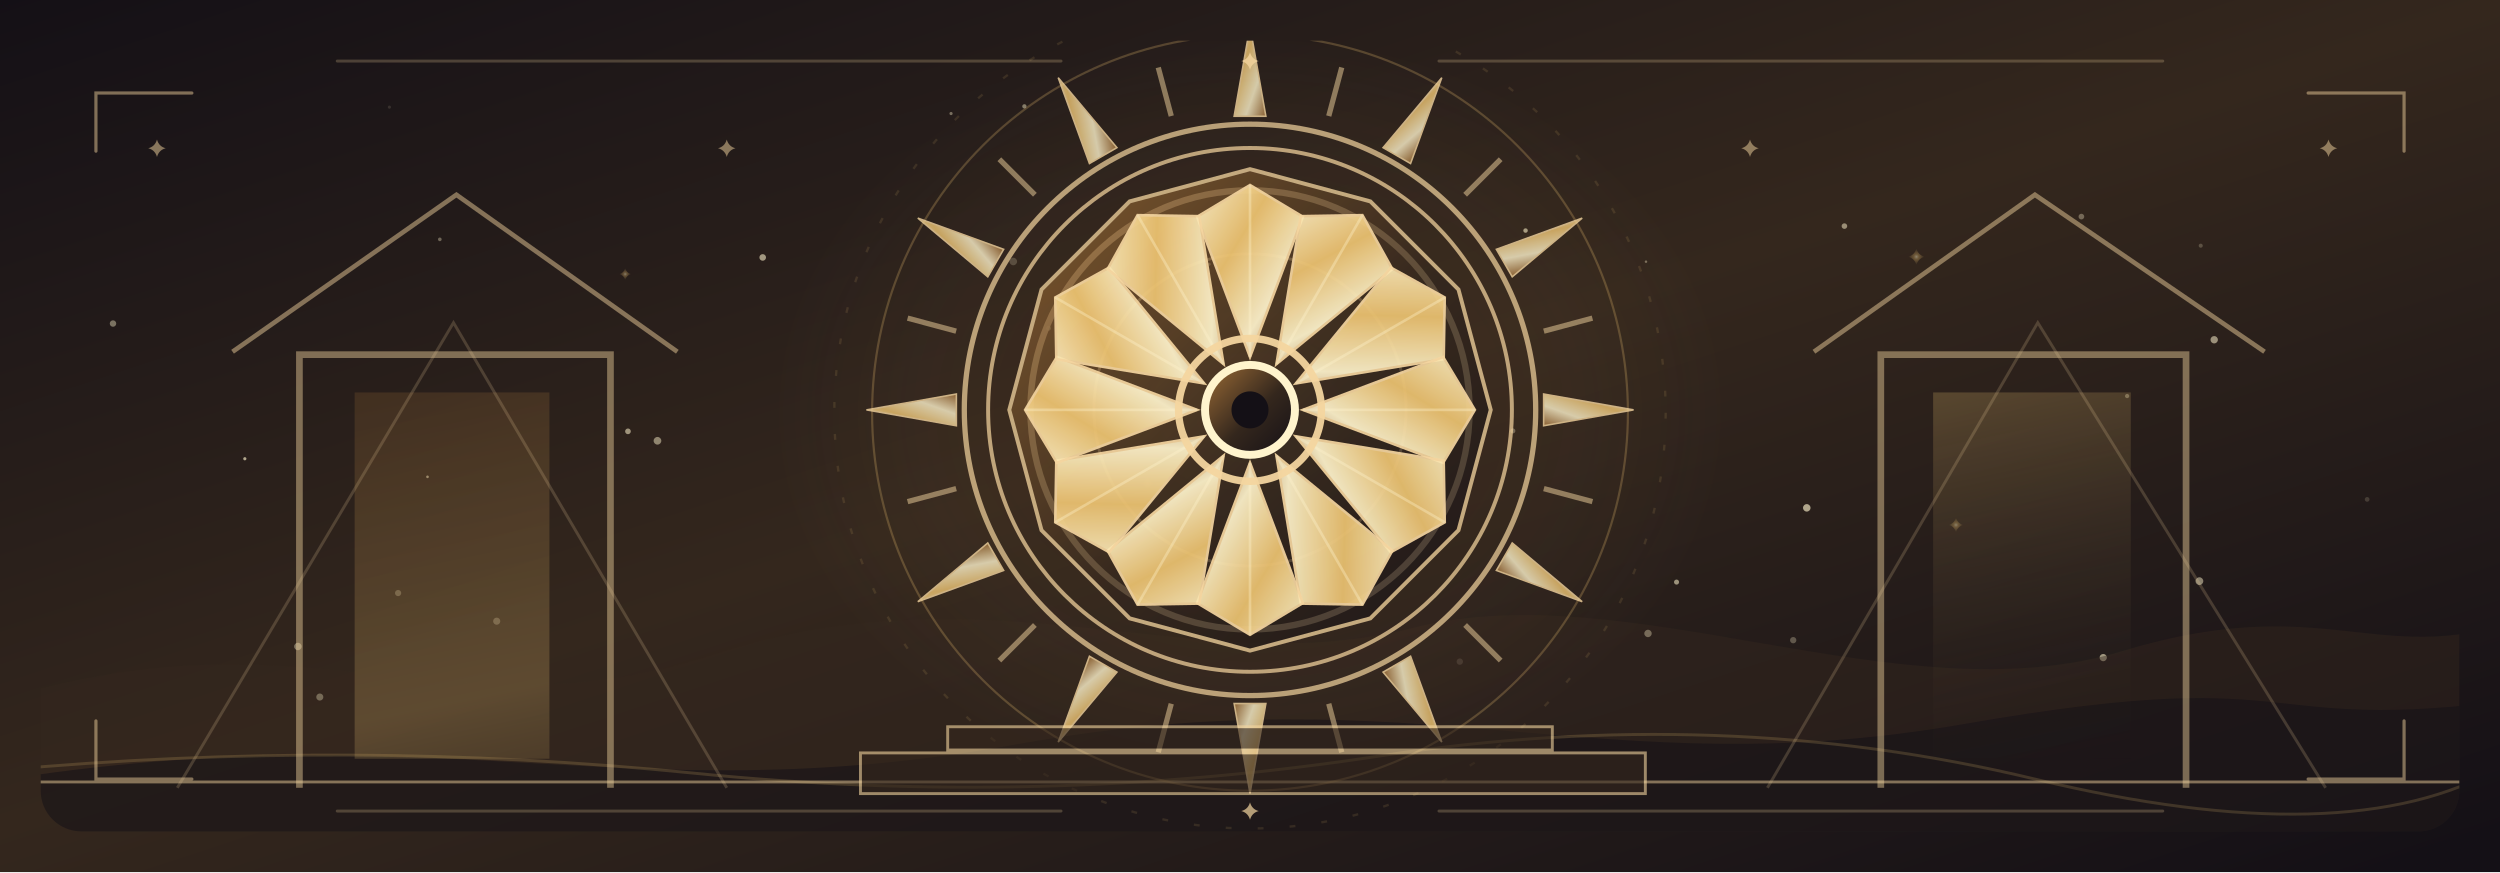
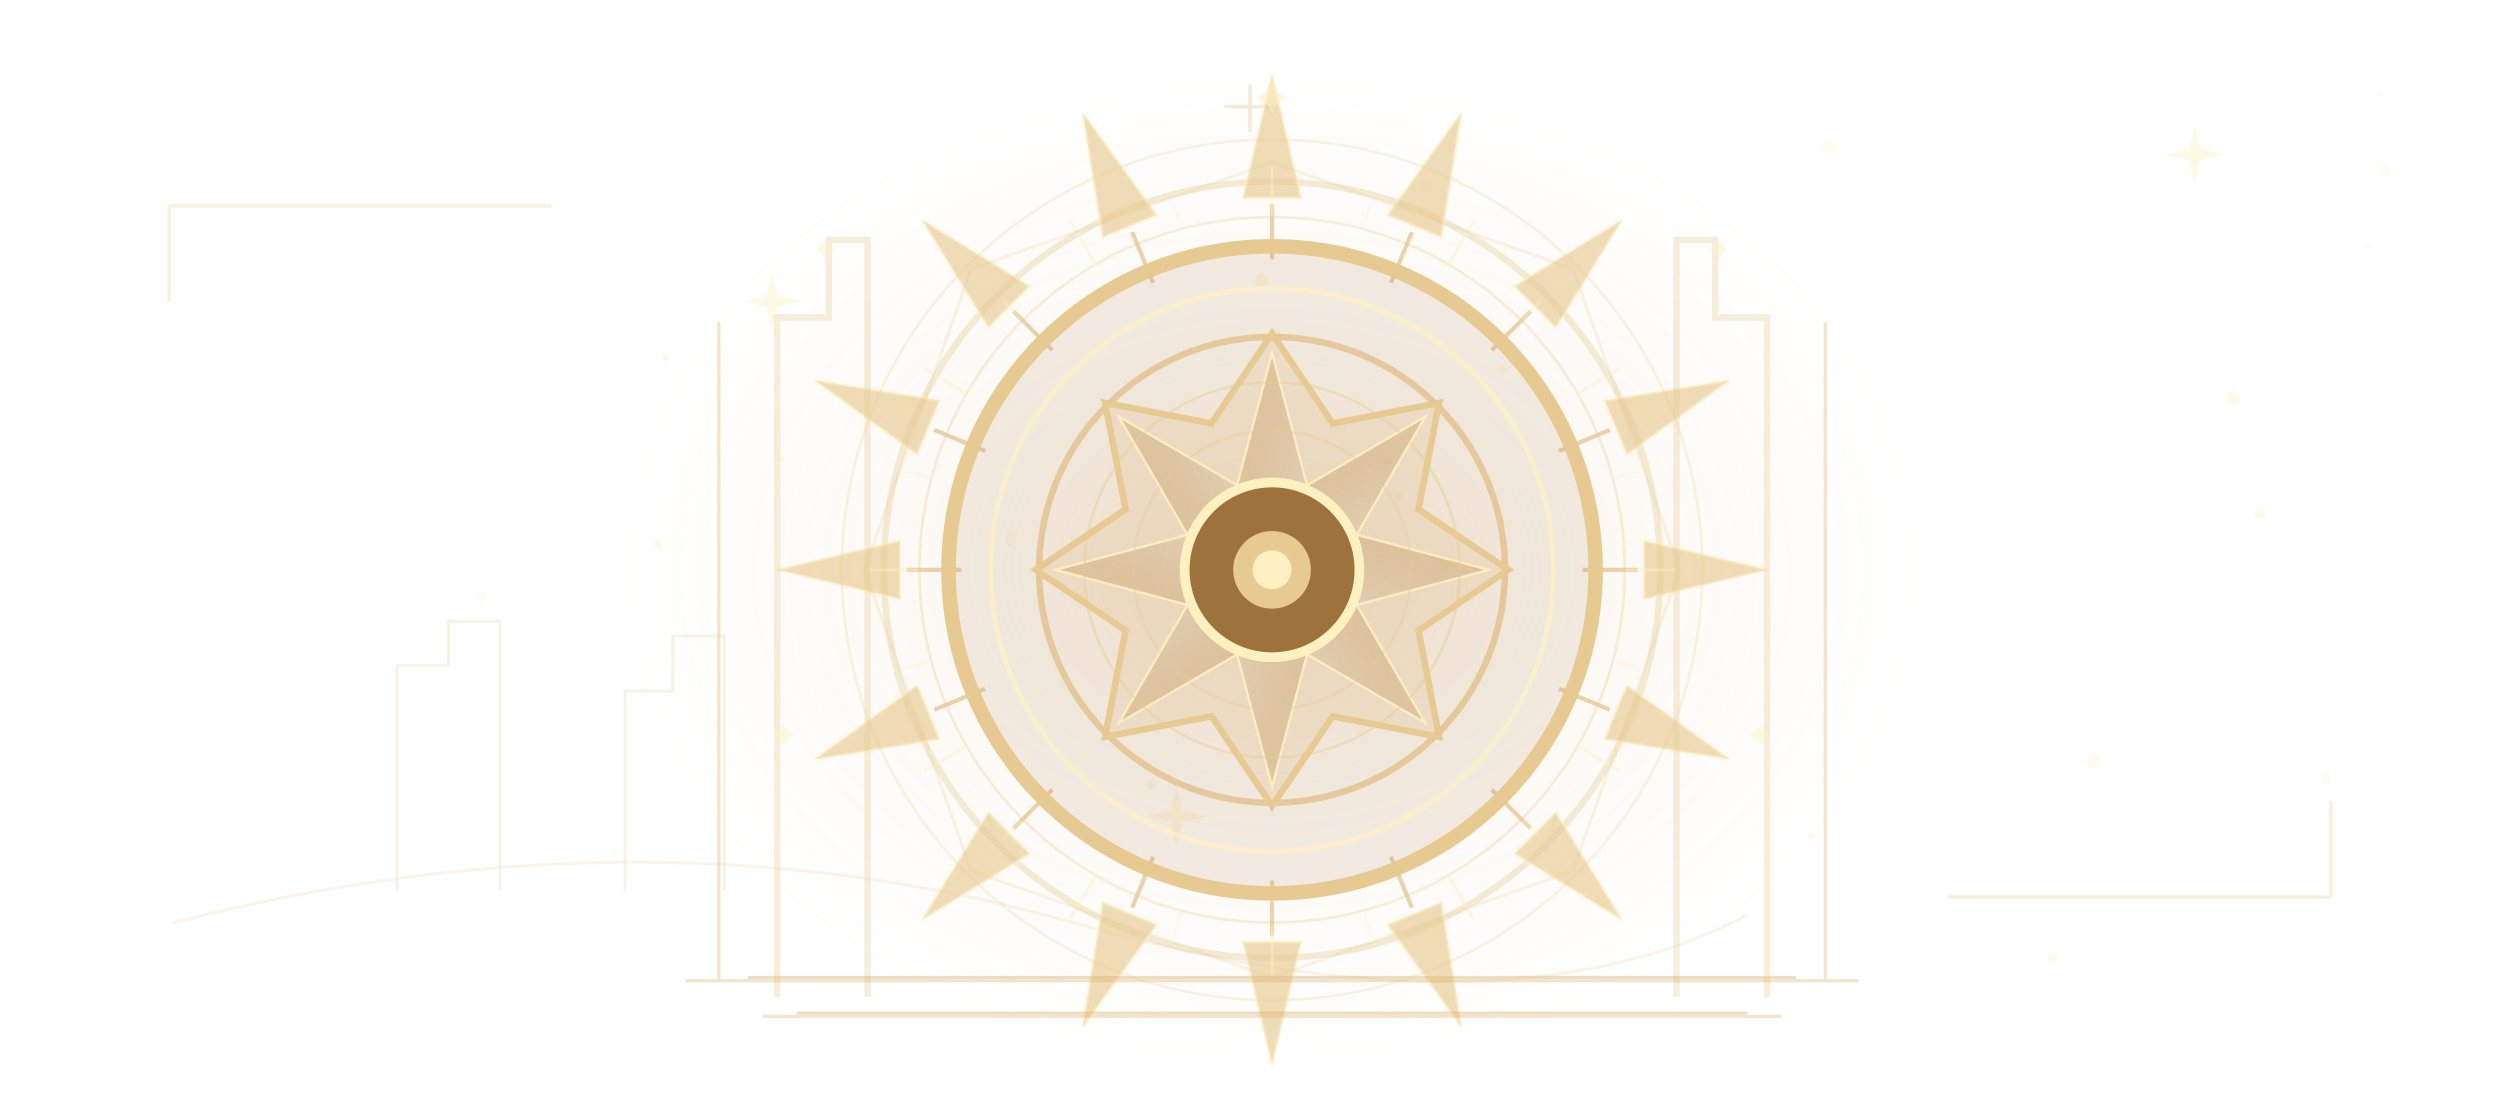
- <svg xmlns="http://www.w3.org/2000/svg" width="860" height="300" viewBox="0 0 860 300" role="img" aria-label="Arte vetorial: Relicário Solar">
+ <svg xmlns="http://www.w3.org/2000/svg" width="680" height="300" viewBox="0 0 680 300" role="img" aria-label="Arte vetorial Relicário Solar">
  <defs>
-     <style>:root{--ink:#edc371;--light:#fff4cd;--deep:#34271d;--base:#141016;--ornament:#f4d59f}</style>
-     <linearGradient id="bg" x1="0" y1="0" x2="0.95" y2="1">
-       <stop stop-color="#141016" />
-       <stop offset=".50" stop-color="#34271d" />
-       <stop offset="1" stop-color="#141016" />
+     <linearGradient id="metal" x1="0" y1="0" x2="1" y2="1">
+       <stop stop-color="#fff0c1" />
+       <stop offset=".42" stop-color="#dcb16e" />
+       <stop offset="1" stop-color="#9e733b" />
+     </linearGradient>
+     <linearGradient id="wash" x1="0" y1="0" x2="1" y2="0">
+       <stop stop-color="#9e733b" stop-opacity=".02" />
+       <stop offset=".55" stop-color="#dcb16e" stop-opacity=".12" />
+       <stop offset="1" stop-color="#dcb16e" stop-opacity=".04" />
    </linearGradient>
    <radialGradient id="halo">
-       <stop stop-color="#edc371" stop-opacity=".29" />
-       <stop offset=".5" stop-color="#9e6d36" stop-opacity=".13" />
-       <stop offset="1" stop-color="#edc371" stop-opacity="0" />
+       <stop stop-color="#dcb16e" stop-opacity=".25" />
+       <stop offset=".48" stop-color="#dcb16e" stop-opacity=".075" />
+       <stop offset="1" stop-color="#dcb16e" stop-opacity="0" />
    </radialGradient>
-     <linearGradient id="metal" x1="0" y1="0" x2="1" y2="1">
-       <stop stop-color="#fff4cd" />
-       <stop offset=".36" stop-color="#edc371" />
-       <stop offset=".68" stop-color="#fff4cd" />
-       <stop offset="1" stop-color="#9e6d36" />
-     </linearGradient>
-     <linearGradient id="shadow" x1="0" y1="0" x2="1" y2="1">
-       <stop stop-color="#9e6d36" />
-       <stop offset=".55" stop-color="#34271d" />
-       <stop offset="1" stop-color="#141016" />
-     </linearGradient>
-     <radialGradient id="shine">
-       <stop stop-color="#fff4cd" />
-       <stop offset=".32" stop-color="#edc371" stop-opacity=".66" />
-       <stop offset="1" stop-color="#edc371" stop-opacity="0" />
-     </radialGradient>
+     <linearGradient id="gold" x1="0" y1="0" x2="1" y2="1">
+       <stop stop-color="#fff0c1" />
+       <stop offset=".52" stop-color="#e6ca92" />
+       <stop offset="1" stop-color="#9e733b" />
+     </linearGradient>
    <linearGradient id="glass" x1="0" y1="0" x2="1" y2="1">
-       <stop stop-color="#9e6d36" stop-opacity=".62" />
-       <stop offset=".45" stop-color="#edc371" stop-opacity=".66" />
-       <stop offset="1" stop-color="#141016" stop-opacity=".12" />
-     </linearGradient>
-     <linearGradient id="mist" x1="0" y1="0" x2="0" y2="1">
-       <stop stop-color="#edc371" stop-opacity="0" />
-       <stop offset="1" stop-color="#fff4cd" stop-opacity=".23" />
-     </linearGradient>
-     <clipPath id="clip">
-       <rect x="14" y="14" width="832" height="272" rx="14" />
-     </clipPath>
+       <stop stop-color="#dcb16e" stop-opacity=".6" />
+       <stop offset=".75" stop-color="#9e733b" stop-opacity=".14" />
+       <stop offset="1" stop-color="#fff0c1" stop-opacity=".24" />
+     </linearGradient>
  </defs>
-   <rect width="860" height="300" fill="url(#bg)" />
-   <g clip-path="url(#clip)">
-     <circle cx="226.17" cy="151.63" r="1.32" fill="#fff4cd" opacity="0.47" />
-     <circle cx="415.95" cy="90.9" r="0.53" fill="#fff4cd" opacity="0.65" />
-     <circle cx="634.48" cy="77.78" r="0.96" fill="#fff4cd" opacity="0.5" />
-     <circle cx="757.05" cy="84.52" r="0.7" fill="#fff4cd" opacity="0.22" />
-     <circle cx="502.17" cy="227.6" r="1.1" fill="#fff4cd" opacity="0.19" />
-     <circle cx="327.16" cy="39.06" r="0.55" fill="#fff4cd" opacity="0.38" />
-     <circle cx="151.3" cy="82.34" r="0.63" fill="#fff4cd" opacity="0.34" />
-     <circle cx="716" cy="74.51" r="0.98" fill="#fff4cd" opacity="0.33" />
-     <circle cx="262.37" cy="88.56" r="1.14" fill="#fff4cd" opacity="0.57" />
-     <circle cx="616.86" cy="220.22" r="1.09" fill="#fff4cd" opacity="0.28" />
-     <circle cx="216.02" cy="148.38" r="0.98" fill="#fff4cd" opacity="0.54" />
-     <circle cx="756.6" cy="199.91" r="1.33" fill="#fff4cd" opacity="0.48" />
-     <circle cx="576.73" cy="200.24" r="0.87" fill="#fff4cd" opacity="0.54" />
-     <circle cx="731.73" cy="136.24" r="0.73" fill="#fff4cd" opacity="0.32" />
-     <circle cx="520.42" cy="148.23" r="0.87" fill="#fff4cd" opacity="0.33" />
-     <circle cx="621.53" cy="174.7" r="1.29" fill="#fff4cd" opacity="0.63" />
-     <circle cx="38.87" cy="111.3" r="1.11" fill="#fff4cd" opacity="0.4" />
-     <circle cx="524.79" cy="79.31" r="0.77" fill="#fff4cd" opacity="0.58" />
-     <circle cx="566.91" cy="217.91" r="1.27" fill="#fff4cd" opacity="0.61" />
-     <circle cx="723.51" cy="226.21" r="1.25" fill="#fff4cd" opacity="0.61" />
-     <circle cx="360.69" cy="112.94" r="0.82" fill="#fff4cd" opacity="0.53" />
-     <circle cx="814.3" cy="171.79" r="0.81" fill="#fff4cd" opacity="0.16" />
-     <circle cx="133.96" cy="36.86" r="0.54" fill="#fff4cd" opacity="0.12" />
-     <circle cx="348.57" cy="89.95" r="1.3" fill="#fff4cd" opacity="0.2" />
-     <circle cx="102.47" cy="222.39" r="1.28" fill="#fff4cd" opacity="0.39" />
-     <circle cx="461.39" cy="97.32" r="0.78" fill="#fff4cd" opacity="0.27" />
-     <circle cx="110.01" cy="239.78" r="1.22" fill="#fff4cd" opacity="0.58" />
-     <circle cx="147.06" cy="164.03" r="0.46" fill="#fff4cd" opacity="0.5" />
-     <circle cx="84.22" cy="157.81" r="0.55" fill="#fff4cd" opacity="0.64" />
-     <circle cx="761.68" cy="116.87" r="1.27" fill="#fff4cd" opacity="0.53" />
-     <circle cx="170.87" cy="213.69" r="1.23" fill="#fff4cd" opacity="0.25" />
-     <circle cx="566.22" cy="90.02" r="0.43" fill="#fff4cd" opacity="0.36" />
-     <circle cx="136.95" cy="204.01" r="1.07" fill="#fff4cd" opacity="0.25" />
-     <circle cx="352.39" cy="36.58" r="0.74" fill="#fff4cd" opacity="0.44" />
-     <path d="M672.86 178.03 Q673.42 180.07 675.4 180.58 Q673.42 181.09 672.86 183.13 Q672.3 181.09 670.31 180.58 Q672.3 180.07 672.86 178.03Z" fill="url(#shine)" opacity="0.45" />
-     <path d="M394.78 163.89 Q395.33 165.89 397.28 166.39 Q395.33 166.89 394.78 168.89 Q394.23 166.89 392.28 166.39 Q394.23 165.89 394.78 163.89Z" fill="url(#shine)" opacity="0.45" />
-     <path d="M659.24 85.45 Q659.87 87.75 662.11 88.32 Q659.87 88.9 659.24 91.19 Q658.61 88.9 656.37 88.32 Q658.61 87.75 659.24 85.45Z" fill="url(#shine)" opacity="0.45" />
-     <path d="M215.07 92.21 Q215.53 93.87 217.14 94.29 Q215.53 94.7 215.07 96.36 Q214.61 94.7 213 94.29 Q214.61 93.87 215.07 92.21Z" fill="url(#shine)" opacity="0.45" />
-     <path d="M-10 244 C105 205 150 256 246 225 S412 235 486 216 S654 247 730 224 S820 235 880 208 V310 H-10Z" fill="#34271d" opacity=".44" />
-     <path d="M-10 270 C150 243 211 281 350 256 S550 271 676 249 S770 255 878 239V314H-10Z" fill="#141016" opacity=".55" />
-     <path d="M0 265 Q120 254 239 266T475 260T700 268T860 264" fill="none" stroke="#edc371" stroke-opacity=".18" stroke-width="1" />
-     <path d="M0 269H860" stroke="#f4d59f" stroke-opacity=".48" />
-     <path d="M103 271V122H210V271M647 271V122H752V271" fill="none" stroke="#f4d59f" stroke-width="2.3" opacity=".44" />
-     <path d="M122 135H189V261H122ZM665 135H733V261H665Z" fill="url(#glass)" opacity=".34" />
-     <path d="M80 121L157 67L233 121M624 121L700 67L779 121" fill="none" stroke="#f4d59f" stroke-width="1.6" opacity=".47" />
-     <path d="M61 271l95-160 94 160M608 271l93-160 99 160" stroke="#f4d59f" stroke-opacity=".19" fill="none" />
-     <ellipse cx="430" cy="142" rx="163.8" ry="130" fill="url(#halo)" opacity=".6" />
-     <circle cx="430" cy="142" r="130" fill="none" stroke="#edc371" stroke-width="0.75" stroke-opacity="0.25" />
-     <circle cx="430" cy="142" r="143" fill="none" stroke="#edc371" stroke-width="0.8" stroke-opacity="0.12" stroke-dasharray="2 9" />
-     <g transform="translate(430 141) scale(0.91)">
-       <g transform="rotate(0)">
-         <path d="M-6 -111L0 -145L6 -111Z" fill="url(#metal)" opacity=".8" stroke="#f4d59f" stroke-width=".6" />
-       </g>
-       <g transform="rotate(15)">
-         <path d="M0 -115V-134" stroke="#f4d59f" opacity=".5" stroke-width="2" />
-       </g>
-       <g transform="rotate(30)">
-         <path d="M-6 -111L0 -145L6 -111Z" fill="url(#metal)" opacity=".8" stroke="#f4d59f" stroke-width=".6" />
-       </g>
-       <g transform="rotate(45)">
-         <path d="M0 -115V-134" stroke="#f4d59f" opacity=".5" stroke-width="2" />
-       </g>
-       <g transform="rotate(60)">
-         <path d="M-6 -111L0 -145L6 -111Z" fill="url(#metal)" opacity=".8" stroke="#f4d59f" stroke-width=".6" />
-       </g>
-       <g transform="rotate(75)">
-         <path d="M0 -115V-134" stroke="#f4d59f" opacity=".5" stroke-width="2" />
-       </g>
-       <g transform="rotate(90)">
-         <path d="M-6 -111L0 -145L6 -111Z" fill="url(#metal)" opacity=".8" stroke="#f4d59f" stroke-width=".6" />
-       </g>
-       <g transform="rotate(105)">
-         <path d="M0 -115V-134" stroke="#f4d59f" opacity=".5" stroke-width="2" />
-       </g>
-       <g transform="rotate(120)">
-         <path d="M-6 -111L0 -145L6 -111Z" fill="url(#metal)" opacity=".8" stroke="#f4d59f" stroke-width=".6" />
-       </g>
-       <g transform="rotate(135)">
-         <path d="M0 -115V-134" stroke="#f4d59f" opacity=".5" stroke-width="2" />
-       </g>
-       <g transform="rotate(150)">
-         <path d="M-6 -111L0 -145L6 -111Z" fill="url(#metal)" opacity=".8" stroke="#f4d59f" stroke-width=".6" />
-       </g>
-       <g transform="rotate(165)">
-         <path d="M0 -115V-134" stroke="#f4d59f" opacity=".5" stroke-width="2" />
-       </g>
-       <g transform="rotate(180)">
-         <path d="M-6 -111L0 -145L6 -111Z" fill="url(#metal)" opacity=".8" stroke="#f4d59f" stroke-width=".6" />
-       </g>
-       <g transform="rotate(195)">
-         <path d="M0 -115V-134" stroke="#f4d59f" opacity=".5" stroke-width="2" />
-       </g>
-       <g transform="rotate(210)">
-         <path d="M-6 -111L0 -145L6 -111Z" fill="url(#metal)" opacity=".8" stroke="#f4d59f" stroke-width=".6" />
-       </g>
-       <g transform="rotate(225)">
-         <path d="M0 -115V-134" stroke="#f4d59f" opacity=".5" stroke-width="2" />
-       </g>
-       <g transform="rotate(240)">
-         <path d="M-6 -111L0 -145L6 -111Z" fill="url(#metal)" opacity=".8" stroke="#f4d59f" stroke-width=".6" />
-       </g>
-       <g transform="rotate(255)">
-         <path d="M0 -115V-134" stroke="#f4d59f" opacity=".5" stroke-width="2" />
-       </g>
-       <g transform="rotate(270)">
-         <path d="M-6 -111L0 -145L6 -111Z" fill="url(#metal)" opacity=".8" stroke="#f4d59f" stroke-width=".6" />
-       </g>
-       <g transform="rotate(285)">
-         <path d="M0 -115V-134" stroke="#f4d59f" opacity=".5" stroke-width="2" />
-       </g>
-       <g transform="rotate(300)">
-         <path d="M-6 -111L0 -145L6 -111Z" fill="url(#metal)" opacity=".8" stroke="#f4d59f" stroke-width=".6" />
-       </g>
-       <g transform="rotate(315)">
-         <path d="M0 -115V-134" stroke="#f4d59f" opacity=".5" stroke-width="2" />
-       </g>
-       <g transform="rotate(330)">
-         <path d="M-6 -111L0 -145L6 -111Z" fill="url(#metal)" opacity=".8" stroke="#f4d59f" stroke-width=".6" />
-       </g>
-       <g transform="rotate(345)">
-         <path d="M0 -115V-134" stroke="#f4d59f" opacity=".5" stroke-width="2" />
-       </g>
-       <circle cx="0" cy="0" r="108" fill="none" stroke="#f4d59f" stroke-width="2" stroke-opacity="0.7" />
-       <circle cx="0" cy="0" r="99" fill="none" stroke="#f4d59f" stroke-width="1.5" stroke-opacity="0.72" />
-       <circle cx="0" cy="0" r="83" fill="none" stroke="#f4d59f" stroke-width="2.4" stroke-opacity="0.84" />
-       <circle cx="0" cy="0" r="59" fill="none" stroke="#f4d59f" stroke-width="1.1" stroke-opacity="0.8" />
-       <polygon points="0,-91 45.5,-78.81 78.81,-45.5 91,0 78.81,45.5 45.5,78.81 0,91 -45.5,78.81 -78.81,45.5 -91,0 -78.81,-45.5 -45.5,-78.81" fill="url(#shadow)" stroke="#f4d59f" stroke-width="1.5" opacity="0.75" />
-       <g transform="rotate(0)">
-         <path d="M0-20L-20-73L0-85L20-73Z" fill="url(#metal)" stroke="#f4d59f" stroke-width="1" opacity=".92" />
-         <path d="M0-20V-85" stroke="#fff4cd" opacity=".35" />
-       </g>
-       <g transform="rotate(30)">
-         <path d="M0-20L-20-73L0-85L20-73Z" fill="url(#metal)" stroke="#f4d59f" stroke-width="1" opacity=".92" />
-         <path d="M0-20V-85" stroke="#fff4cd" opacity=".35" />
-       </g>
-       <g transform="rotate(60)">
-         <path d="M0-20L-20-73L0-85L20-73Z" fill="url(#metal)" stroke="#f4d59f" stroke-width="1" opacity=".92" />
-         <path d="M0-20V-85" stroke="#fff4cd" opacity=".35" />
-       </g>
-       <g transform="rotate(90)">
-         <path d="M0-20L-20-73L0-85L20-73Z" fill="url(#metal)" stroke="#f4d59f" stroke-width="1" opacity=".92" />
-         <path d="M0-20V-85" stroke="#fff4cd" opacity=".35" />
-       </g>
-       <g transform="rotate(120)">
-         <path d="M0-20L-20-73L0-85L20-73Z" fill="url(#metal)" stroke="#f4d59f" stroke-width="1" opacity=".92" />
-         <path d="M0-20V-85" stroke="#fff4cd" opacity=".35" />
-       </g>
-       <g transform="rotate(150)">
-         <path d="M0-20L-20-73L0-85L20-73Z" fill="url(#metal)" stroke="#f4d59f" stroke-width="1" opacity=".92" />
-         <path d="M0-20V-85" stroke="#fff4cd" opacity=".35" />
-       </g>
-       <g transform="rotate(180)">
-         <path d="M0-20L-20-73L0-85L20-73Z" fill="url(#metal)" stroke="#f4d59f" stroke-width="1" opacity=".92" />
-         <path d="M0-20V-85" stroke="#fff4cd" opacity=".35" />
-       </g>
-       <g transform="rotate(210)">
-         <path d="M0-20L-20-73L0-85L20-73Z" fill="url(#metal)" stroke="#f4d59f" stroke-width="1" opacity=".92" />
-         <path d="M0-20V-85" stroke="#fff4cd" opacity=".35" />
-       </g>
-       <g transform="rotate(240)">
-         <path d="M0-20L-20-73L0-85L20-73Z" fill="url(#metal)" stroke="#f4d59f" stroke-width="1" opacity=".92" />
-         <path d="M0-20V-85" stroke="#fff4cd" opacity=".35" />
-       </g>
-       <g transform="rotate(270)">
-         <path d="M0-20L-20-73L0-85L20-73Z" fill="url(#metal)" stroke="#f4d59f" stroke-width="1" opacity=".92" />
-         <path d="M0-20V-85" stroke="#fff4cd" opacity=".35" />
-       </g>
-       <g transform="rotate(300)">
-         <path d="M0-20L-20-73L0-85L20-73Z" fill="url(#metal)" stroke="#f4d59f" stroke-width="1" opacity=".92" />
-         <path d="M0-20V-85" stroke="#fff4cd" opacity=".35" />
-       </g>
-       <g transform="rotate(330)">
-         <path d="M0-20L-20-73L0-85L20-73Z" fill="url(#metal)" stroke="#f4d59f" stroke-width="1" opacity=".92" />
-         <path d="M0-20V-85" stroke="#fff4cd" opacity=".35" />
-       </g>
-       <circle cx="0" cy="0" r="27" fill="none" stroke="#f4d59f" stroke-width="2.8" stroke-opacity="0.94" />
-       <circle r="17" fill="url(#shadow)" stroke="#fff4cd" stroke-width="3" />
-       <circle r="7" fill="#141016" />
-     </g>
-     <path d="M296 273H566v-14H296Z M326 258h208v-8H326Z" fill="#34271d" stroke="#f4d59f" opacity=".6" />
-     <path d="M54 48 Q54.66 50.4 57 51 Q54.66 51.6 54 54 Q53.34 51.6 51 51 Q53.34 50.4 54 48Z" fill="#f4d59f" opacity="0.5" />
-     <path d="M250 48 Q250.66 50.4 253 51 Q250.66 51.6 250 54 Q249.34 51.6 247 51 Q249.34 50.4 250 48Z" fill="#f4d59f" opacity="0.5" />
-     <path d="M602 48 Q602.66 50.4 605 51 Q602.66 51.6 602 54 Q601.34 51.6 599 51 Q601.34 50.4 602 48Z" fill="#f4d59f" opacity="0.5" />
-     <path d="M801 48 Q801.66 50.4 804 51 Q801.66 51.6 801 54 Q800.34 51.6 798 51 Q800.34 50.4 801 48Z" fill="#f4d59f" opacity="0.5" />
-     <g fill="none" stroke="#f4d59f" stroke-opacity=".47" stroke-linecap="round">
-       <rect x="13" y="13" width="834" height="274" rx="15" stroke-width="1.1" />
-       <path d="M33 52V32H66M827 52V32H794M33 248v20h33M827 248v20h-33" stroke-width="1.1" />
-       <path d="M116 21H365m130 0h249M116 279h249m130 0h249" stroke-opacity=".23" />
-     </g>
-     <path d="M430 18 Q430.66 20.4 433 21 Q430.66 21.6 430 24 Q429.34 21.6 427 21 Q429.34 20.4 430 18Z" fill="#f4d59f" opacity="0.8" />
-     <path d="M430 276 Q430.66 278.4 433 279 Q430.66 279.6 430 282 Q429.34 279.6 427 279 Q429.34 278.4 430 276Z" fill="#f4d59f" opacity="0.7" />
+   <path d="M46 56h104M46 56v26M634 244h-104M634 244v-26" stroke="#e6ca92" stroke-opacity=".27" stroke-width="1" />
+   <path d="M340 23v13m-7-7h14" stroke="#dcb16e" stroke-opacity=".25" stroke-width="1" />
+   <circle cx="313.2" cy="213.4" r="1.5" fill="#fff0c1" opacity="0.35" />
+   <circle cx="558.3" cy="260.5" r="1.5" fill="#fff0c1" opacity="0.25" />
+   <circle cx="388.2" cy="50.7" r="1.5" fill="#fff0c1" opacity="0.32" />
+   <circle cx="614.7" cy="139.7" r="1.5" fill="#fff0c1" opacity="0.38" />
+   <circle cx="370.0" cy="198.0" r="1.5" fill="#fff0c1" opacity="0.24" />
+   <circle cx="167.2" cy="231.8" r="0.9" fill="#fff0c1" opacity="0.22" />
+   <circle cx="380.4" cy="134.9" r="0.9" fill="#fff0c1" opacity="0.38" />
+   <circle cx="569.5" cy="207.0" r="1.9" fill="#fff0c1" opacity="0.29" />
+   <circle cx="346.4" cy="91.2" r="1.9" fill="#fff0c1" opacity="0.33" />
+   <circle cx="181.0" cy="97.3" r="0.9" fill="#fff0c1" opacity="0.39" />
+   <circle cx="644.1" cy="67.1" r="1.15" fill="#fff0c1" opacity="0.13" />
+   <circle cx="607.5" cy="108.3" r="1.9" fill="#fff0c1" opacity="0.31" />
+   <circle cx="377.3" cy="125.4" r="1.15" fill="#fff0c1" opacity="0.42" />
+   <circle cx="179.2" cy="147.9" r="1.15" fill="#fff0c1" opacity="0.42" />
+   <circle cx="647.2" cy="25.3" r="0.9" fill="#fff0c1" opacity="0.19" />
+   <circle cx="492.4" cy="227.3" r="0.9" fill="#fff0c1" opacity="0.36" />
+   <circle cx="393.3" cy="152.9" r="1.9" fill="#fff0c1" opacity="0.35" />
+   <circle cx="212.6" cy="124.9" r="0.9" fill="#fff0c1" opacity="0.40" />
+   <circle cx="343.2" cy="76.3" r="1.9" fill="#fff0c1" opacity="0.37" />
+   <circle cx="131.0" cy="162.4" r="1.15" fill="#fff0c1" opacity="0.29" />
+   <circle cx="428.0" cy="185.5" r="1.15" fill="#fff0c1" opacity="0.26" />
+   <circle cx="632.7" cy="211.9" r="1.5" fill="#fff0c1" opacity="0.26" />
+   <circle cx="274.9" cy="146.9" r="1.5" fill="#fff0c1" opacity="0.24" />
+   <circle cx="408.6" cy="100.5" r="1.15" fill="#fff0c1" opacity="0.24" />
+   <circle cx="497.4" cy="39.9" r="1.9" fill="#fff0c1" opacity="0.21" />
+   <circle cx="648.9" cy="46.6" r="1.5" fill="#fff0c1" opacity="0.28" />
+   <path d="M210 74.4L211.5 80.5L217.6 82L211.5 83.5L210 89.6L208.5 83.5L202.4 82L208.5 80.5Z" fill="#fff0c1" opacity=".40" />
+   <path d="M320 213.4L321.7 220.3L328.6 222L321.7 223.7L320 230.6L318.3 223.7L311.4 222L318.3 220.3Z" fill="#fff0c1" opacity=".40" />
+   <path d="M597 34.0L598.6 40.4L605.0 42L598.6 43.6L597 50.0L595.4 43.6L589.0 42L595.4 40.4Z" fill="#fff0c1" opacity=".40" />
+   <g data-hb-v86="ambient-detail" pointer-events="none">
+     <path d="M47 251Q176 218 292 251T475 249" stroke="#dcb16e" stroke-opacity="0.14" stroke-width="0.85" stroke-linecap="round" stroke-linejoin="round" fill="none" />
+     <path d="M108 242V181H122V169H136V242M170 242V188H183V173H197V242" stroke="#e6ca92" stroke-opacity="0.22" stroke-width="0.85" stroke-linecap="round" stroke-linejoin="round" fill="none" />
+   </g>
+   <g transform="translate(346 155) scale(0.88)">
+     <ellipse rx="201" ry="154" fill="url(#halo)" />
+     <circle r="120" fill="none" stroke="#e6ca92" stroke-width="2" opacity=".38" />
+     <g transform="rotate(0.0)">
+       <path d="M-9-115L0-153L9-115Z" fill="#e6ca92" fill-opacity=".66" stroke="#fff0c1" stroke-opacity=".42" />
+       <path d="M0-113v17" stroke="#dcb16e" stroke-opacity=".56" stroke-width="1.3" />
+     </g>
+     <g transform="rotate(22.5)">
+       <path d="M-9-115L0-153L9-115Z" fill="#e6ca92" fill-opacity=".66" stroke="#fff0c1" stroke-opacity=".42" />
+       <path d="M0-113v17" stroke="#dcb16e" stroke-opacity=".56" stroke-width="1.3" />
+     </g>
+     <g transform="rotate(45.0)">
+       <path d="M-9-115L0-153L9-115Z" fill="#e6ca92" fill-opacity=".66" stroke="#fff0c1" stroke-opacity=".42" />
+       <path d="M0-113v17" stroke="#dcb16e" stroke-opacity=".56" stroke-width="1.3" />
+     </g>
+     <g transform="rotate(67.5)">
+       <path d="M-9-115L0-153L9-115Z" fill="#e6ca92" fill-opacity=".66" stroke="#fff0c1" stroke-opacity=".42" />
+       <path d="M0-113v17" stroke="#dcb16e" stroke-opacity=".56" stroke-width="1.3" />
+     </g>
+     <g transform="rotate(90.0)">
+       <path d="M-9-115L0-153L9-115Z" fill="#e6ca92" fill-opacity=".66" stroke="#fff0c1" stroke-opacity=".42" />
+       <path d="M0-113v17" stroke="#dcb16e" stroke-opacity=".56" stroke-width="1.3" />
+     </g>
+     <g transform="rotate(112.5)">
+       <path d="M-9-115L0-153L9-115Z" fill="#e6ca92" fill-opacity=".66" stroke="#fff0c1" stroke-opacity=".42" />
+       <path d="M0-113v17" stroke="#dcb16e" stroke-opacity=".56" stroke-width="1.3" />
+     </g>
+     <g transform="rotate(135.0)">
+       <path d="M-9-115L0-153L9-115Z" fill="#e6ca92" fill-opacity=".66" stroke="#fff0c1" stroke-opacity=".42" />
+       <path d="M0-113v17" stroke="#dcb16e" stroke-opacity=".56" stroke-width="1.3" />
+     </g>
+     <g transform="rotate(157.5)">
+       <path d="M-9-115L0-153L9-115Z" fill="#e6ca92" fill-opacity=".66" stroke="#fff0c1" stroke-opacity=".42" />
+       <path d="M0-113v17" stroke="#dcb16e" stroke-opacity=".56" stroke-width="1.3" />
+     </g>
+     <g transform="rotate(180.0)">
+       <path d="M-9-115L0-153L9-115Z" fill="#e6ca92" fill-opacity=".66" stroke="#fff0c1" stroke-opacity=".42" />
+       <path d="M0-113v17" stroke="#dcb16e" stroke-opacity=".56" stroke-width="1.3" />
+     </g>
+     <g transform="rotate(202.5)">
+       <path d="M-9-115L0-153L9-115Z" fill="#e6ca92" fill-opacity=".66" stroke="#fff0c1" stroke-opacity=".42" />
+       <path d="M0-113v17" stroke="#dcb16e" stroke-opacity=".56" stroke-width="1.3" />
+     </g>
+     <g transform="rotate(225.0)">
+       <path d="M-9-115L0-153L9-115Z" fill="#e6ca92" fill-opacity=".66" stroke="#fff0c1" stroke-opacity=".42" />
+       <path d="M0-113v17" stroke="#dcb16e" stroke-opacity=".56" stroke-width="1.3" />
+     </g>
+     <g transform="rotate(247.5)">
+       <path d="M-9-115L0-153L9-115Z" fill="#e6ca92" fill-opacity=".66" stroke="#fff0c1" stroke-opacity=".42" />
+       <path d="M0-113v17" stroke="#dcb16e" stroke-opacity=".56" stroke-width="1.3" />
+     </g>
+     <g transform="rotate(270.0)">
+       <path d="M-9-115L0-153L9-115Z" fill="#e6ca92" fill-opacity=".66" stroke="#fff0c1" stroke-opacity=".42" />
+       <path d="M0-113v17" stroke="#dcb16e" stroke-opacity=".56" stroke-width="1.3" />
+     </g>
+     <g transform="rotate(292.5)">
+       <path d="M-9-115L0-153L9-115Z" fill="#e6ca92" fill-opacity=".66" stroke="#fff0c1" stroke-opacity=".42" />
+       <path d="M0-113v17" stroke="#dcb16e" stroke-opacity=".56" stroke-width="1.3" />
+     </g>
+     <g transform="rotate(315.0)">
+       <path d="M-9-115L0-153L9-115Z" fill="#e6ca92" fill-opacity=".66" stroke="#fff0c1" stroke-opacity=".42" />
+       <path d="M0-113v17" stroke="#dcb16e" stroke-opacity=".56" stroke-width="1.3" />
+     </g>
+     <g transform="rotate(337.5)">
+       <path d="M-9-115L0-153L9-115Z" fill="#e6ca92" fill-opacity=".66" stroke="#fff0c1" stroke-opacity=".42" />
+       <path d="M0-113v17" stroke="#dcb16e" stroke-opacity=".56" stroke-width="1.3" />
+     </g>
+     <circle r="100" stroke="#e6ca92" stroke-width="4.5" fill="#9e733b" fill-opacity=".12" />
+     <circle r="87" stroke="#fff0c1" stroke-width="1.5" opacity=".68" fill="none" />
+     <circle r="72" stroke="#dcb16e" stroke-width="2" opacity=".58" fill="none" />
+     <polygon points="73.00,0.00 45.27,18.75 51.62,51.62 18.75,45.27 0.00,73.00 -18.75,45.27 -51.62,51.62 -45.27,18.75 -73.00,0.00 -45.27,-18.75 -51.62,-51.62 -18.75,-45.27 -0.00,-73.00 18.75,-45.27 51.62,-51.62 45.27,-18.75" stroke="#e6ca92" stroke-width="2" fill="#dcb16e" fill-opacity=".18" />
+     <g transform="rotate(0)">
+       <path d="M0-67L13-18L0-8L-13-18Z" fill="url(#glass)" stroke="#fff0c1" stroke-width=".75" opacity=".85" />
+     </g>
+     <g transform="rotate(45)">
+       <path d="M0-67L13-18L0-8L-13-18Z" fill="url(#glass)" stroke="#fff0c1" stroke-width=".75" opacity=".85" />
+     </g>
+     <g transform="rotate(90)">
+       <path d="M0-67L13-18L0-8L-13-18Z" fill="url(#glass)" stroke="#fff0c1" stroke-width=".75" opacity=".85" />
+     </g>
+     <g transform="rotate(135)">
+       <path d="M0-67L13-18L0-8L-13-18Z" fill="url(#glass)" stroke="#fff0c1" stroke-width=".75" opacity=".85" />
+     </g>
+     <g transform="rotate(180)">
+       <path d="M0-67L13-18L0-8L-13-18Z" fill="url(#glass)" stroke="#fff0c1" stroke-width=".75" opacity=".85" />
+     </g>
+     <g transform="rotate(225)">
+       <path d="M0-67L13-18L0-8L-13-18Z" fill="url(#glass)" stroke="#fff0c1" stroke-width=".75" opacity=".85" />
+     </g>
+     <g transform="rotate(270)">
+       <path d="M0-67L13-18L0-8L-13-18Z" fill="url(#glass)" stroke="#fff0c1" stroke-width=".75" opacity=".85" />
+     </g>
+     <g transform="rotate(315)">
+       <path d="M0-67L13-18L0-8L-13-18Z" fill="url(#glass)" stroke="#fff0c1" stroke-width=".75" opacity=".85" />
+     </g>
+     <circle r="27" fill="#9e733b" stroke="#fff0c1" stroke-width="3" />
+     <circle r="12" fill="#e6ca92" />
+     <circle r="6" fill="#fff0c1" />
+     <path d="M-153 132V-78h16v-24h12v234M153 132V-78h-16v-24h-12v234" stroke="#e6ca92" opacity=".32" stroke-width="2" fill="none" />
+     <path d="M-162 126H162M-147 137H147" stroke="#dcb16e" opacity=".42" />
+     <g data-hb-v86="fine-detail" pointer-events="none">
+       <circle cx="0.00" cy="0.00" r="43.00" fill="none" stroke="#e6ca92" stroke-opacity="0.3" stroke-width="0.85" />
+       <circle cx="0.00" cy="0.00" r="58.00" fill="none" stroke="#e6ca92" stroke-opacity="0.38" stroke-width="0.85" />
+       <circle cx="0.00" cy="0.00" r="109.00" fill="none" stroke="#e6ca92" stroke-opacity="0.3" stroke-width="0.85" />
+       <circle cx="0.00" cy="0.00" r="133.00" fill="none" stroke="#e6ca92" stroke-opacity="0.23" stroke-width="0.85" />
+       <path d="M110.00 0.00L124.00 0.00" stroke="#fff0c1" stroke-opacity="0.45" stroke-width="0.9" stroke-linecap="round" stroke-linejoin="round" fill="none" />
+       <path d="M106.25 28.47L113.01 30.28" stroke="#fff0c1" stroke-opacity="0.28" stroke-width="0.9" stroke-linecap="round" stroke-linejoin="round" fill="none" />
+       <path d="M95.26 55.00L107.39 62.00" stroke="#fff0c1" stroke-opacity="0.45" stroke-width="0.9" stroke-linecap="round" stroke-linejoin="round" fill="none" />
+       <path d="M77.78 77.78L82.73 82.73" stroke="#fff0c1" stroke-opacity="0.28" stroke-width="0.9" stroke-linecap="round" stroke-linejoin="round" fill="none" />
+       <path d="M55.00 95.26L62.00 107.39" stroke="#fff0c1" stroke-opacity="0.45" stroke-width="0.9" stroke-linecap="round" stroke-linejoin="round" fill="none" />
+       <path d="M28.47 106.25L30.28 113.01" stroke="#fff0c1" stroke-opacity="0.28" stroke-width="0.9" stroke-linecap="round" stroke-linejoin="round" fill="none" />
+       <path d="M0.00 110.00L0.00 124.00" stroke="#fff0c1" stroke-opacity="0.45" stroke-width="0.9" stroke-linecap="round" stroke-linejoin="round" fill="none" />
+       <path d="M-28.47 106.25L-30.28 113.01" stroke="#fff0c1" stroke-opacity="0.28" stroke-width="0.9" stroke-linecap="round" stroke-linejoin="round" fill="none" />
+       <path d="M-55.00 95.26L-62.00 107.39" stroke="#fff0c1" stroke-opacity="0.45" stroke-width="0.9" stroke-linecap="round" stroke-linejoin="round" fill="none" />
+       <path d="M-77.78 77.78L-82.73 82.73" stroke="#fff0c1" stroke-opacity="0.28" stroke-width="0.9" stroke-linecap="round" stroke-linejoin="round" fill="none" />
+       <path d="M-95.26 55.00L-107.39 62.00" stroke="#fff0c1" stroke-opacity="0.45" stroke-width="0.9" stroke-linecap="round" stroke-linejoin="round" fill="none" />
+       <path d="M-106.25 28.47L-113.01 30.28" stroke="#fff0c1" stroke-opacity="0.28" stroke-width="0.9" stroke-linecap="round" stroke-linejoin="round" fill="none" />
+       <path d="M-110.00 0.00L-124.00 0.00" stroke="#fff0c1" stroke-opacity="0.45" stroke-width="0.9" stroke-linecap="round" stroke-linejoin="round" fill="none" />
+       <path d="M-106.25 -28.47L-113.01 -30.28" stroke="#fff0c1" stroke-opacity="0.28" stroke-width="0.9" stroke-linecap="round" stroke-linejoin="round" fill="none" />
+       <path d="M-95.26 -55.00L-107.39 -62.00" stroke="#fff0c1" stroke-opacity="0.45" stroke-width="0.9" stroke-linecap="round" stroke-linejoin="round" fill="none" />
+       <path d="M-77.78 -77.78L-82.73 -82.73" stroke="#fff0c1" stroke-opacity="0.28" stroke-width="0.9" stroke-linecap="round" stroke-linejoin="round" fill="none" />
+       <path d="M-55.00 -95.26L-62.00 -107.39" stroke="#fff0c1" stroke-opacity="0.45" stroke-width="0.9" stroke-linecap="round" stroke-linejoin="round" fill="none" />
+       <path d="M-28.47 -106.25L-30.28 -113.01" stroke="#fff0c1" stroke-opacity="0.28" stroke-width="0.9" stroke-linecap="round" stroke-linejoin="round" fill="none" />
+       <path d="M-0.00 -110.00L-0.00 -124.00" stroke="#fff0c1" stroke-opacity="0.45" stroke-width="0.9" stroke-linecap="round" stroke-linejoin="round" fill="none" />
+       <path d="M28.47 -106.25L30.28 -113.01" stroke="#fff0c1" stroke-opacity="0.28" stroke-width="0.9" stroke-linecap="round" stroke-linejoin="round" fill="none" />
+       <path d="M55.00 -95.26L62.00 -107.39" stroke="#fff0c1" stroke-opacity="0.45" stroke-width="0.9" stroke-linecap="round" stroke-linejoin="round" fill="none" />
+       <path d="M77.78 -77.78L82.73 -82.73" stroke="#fff0c1" stroke-opacity="0.28" stroke-width="0.9" stroke-linecap="round" stroke-linejoin="round" fill="none" />
+       <path d="M95.26 -55.00L107.39 -62.00" stroke="#fff0c1" stroke-opacity="0.45" stroke-width="0.9" stroke-linecap="round" stroke-linejoin="round" fill="none" />
+       <path d="M106.25 -28.47L113.01 -30.28" stroke="#fff0c1" stroke-opacity="0.28" stroke-width="0.9" stroke-linecap="round" stroke-linejoin="round" fill="none" />
+       <path d="M-93-93L0-126L93-93L126 0L93 93L0 126L-93 93L-126 0Z" stroke="#e6ca92" stroke-opacity="0.21" stroke-width="1" stroke-linecap="round" stroke-linejoin="round" fill="none" />
+       <path d="M-181 127H181M-157 138H157M-171-76V127M171-76V127" stroke="#dcb16e" stroke-opacity="0.34" stroke-width="1" stroke-linecap="round" stroke-linejoin="round" fill="none" />
+       <path d="M0.0 -151.0Q1.0 -147.0 5.0 -146.0Q1.0 -145.0 0.0 -141.0Q-1.0 -145.0 -5.0 -146.0Q-1.0 -147.0 0.0 -151.0Z" fill="#fff0c1" opacity="0.6" />
+       <path d="M-138.0 -102.2Q-137.0 -100.0 -134.8 -99.0Q-137.0 -98.0 -138.0 -95.8Q-139.0 -98.0 -141.2 -99.0Q-139.0 -100.0 -138.0 -102.2Z" fill="#fff0c1" opacity="0.42" />
+       <path d="M138.0 -102.2Q139.0 -100.0 141.2 -99.0Q139.0 -98.0 138.0 -95.8Q137.0 -98.0 134.8 -99.0Q137.0 -100.0 138.0 -102.2Z" fill="#fff0c1" opacity="0.42" />
+       <path d="M-151.0 47.8Q-150.0 50.0 -147.8 51.0Q-150.0 52.0 -151.0 54.2Q-152.0 52.0 -154.2 51.0Q-152.0 50.0 -151.0 47.8Z" fill="#fff0c1" opacity="0.42" />
+       <path d="M151.0 47.8Q152.0 50.0 154.2 51.0Q152.0 52.0 151.0 54.2Q150.0 52.0 147.8 51.0Q150.0 50.0 151.0 47.8Z" fill="#fff0c1" opacity="0.42" />
+     </g>
  </g>
</svg>
